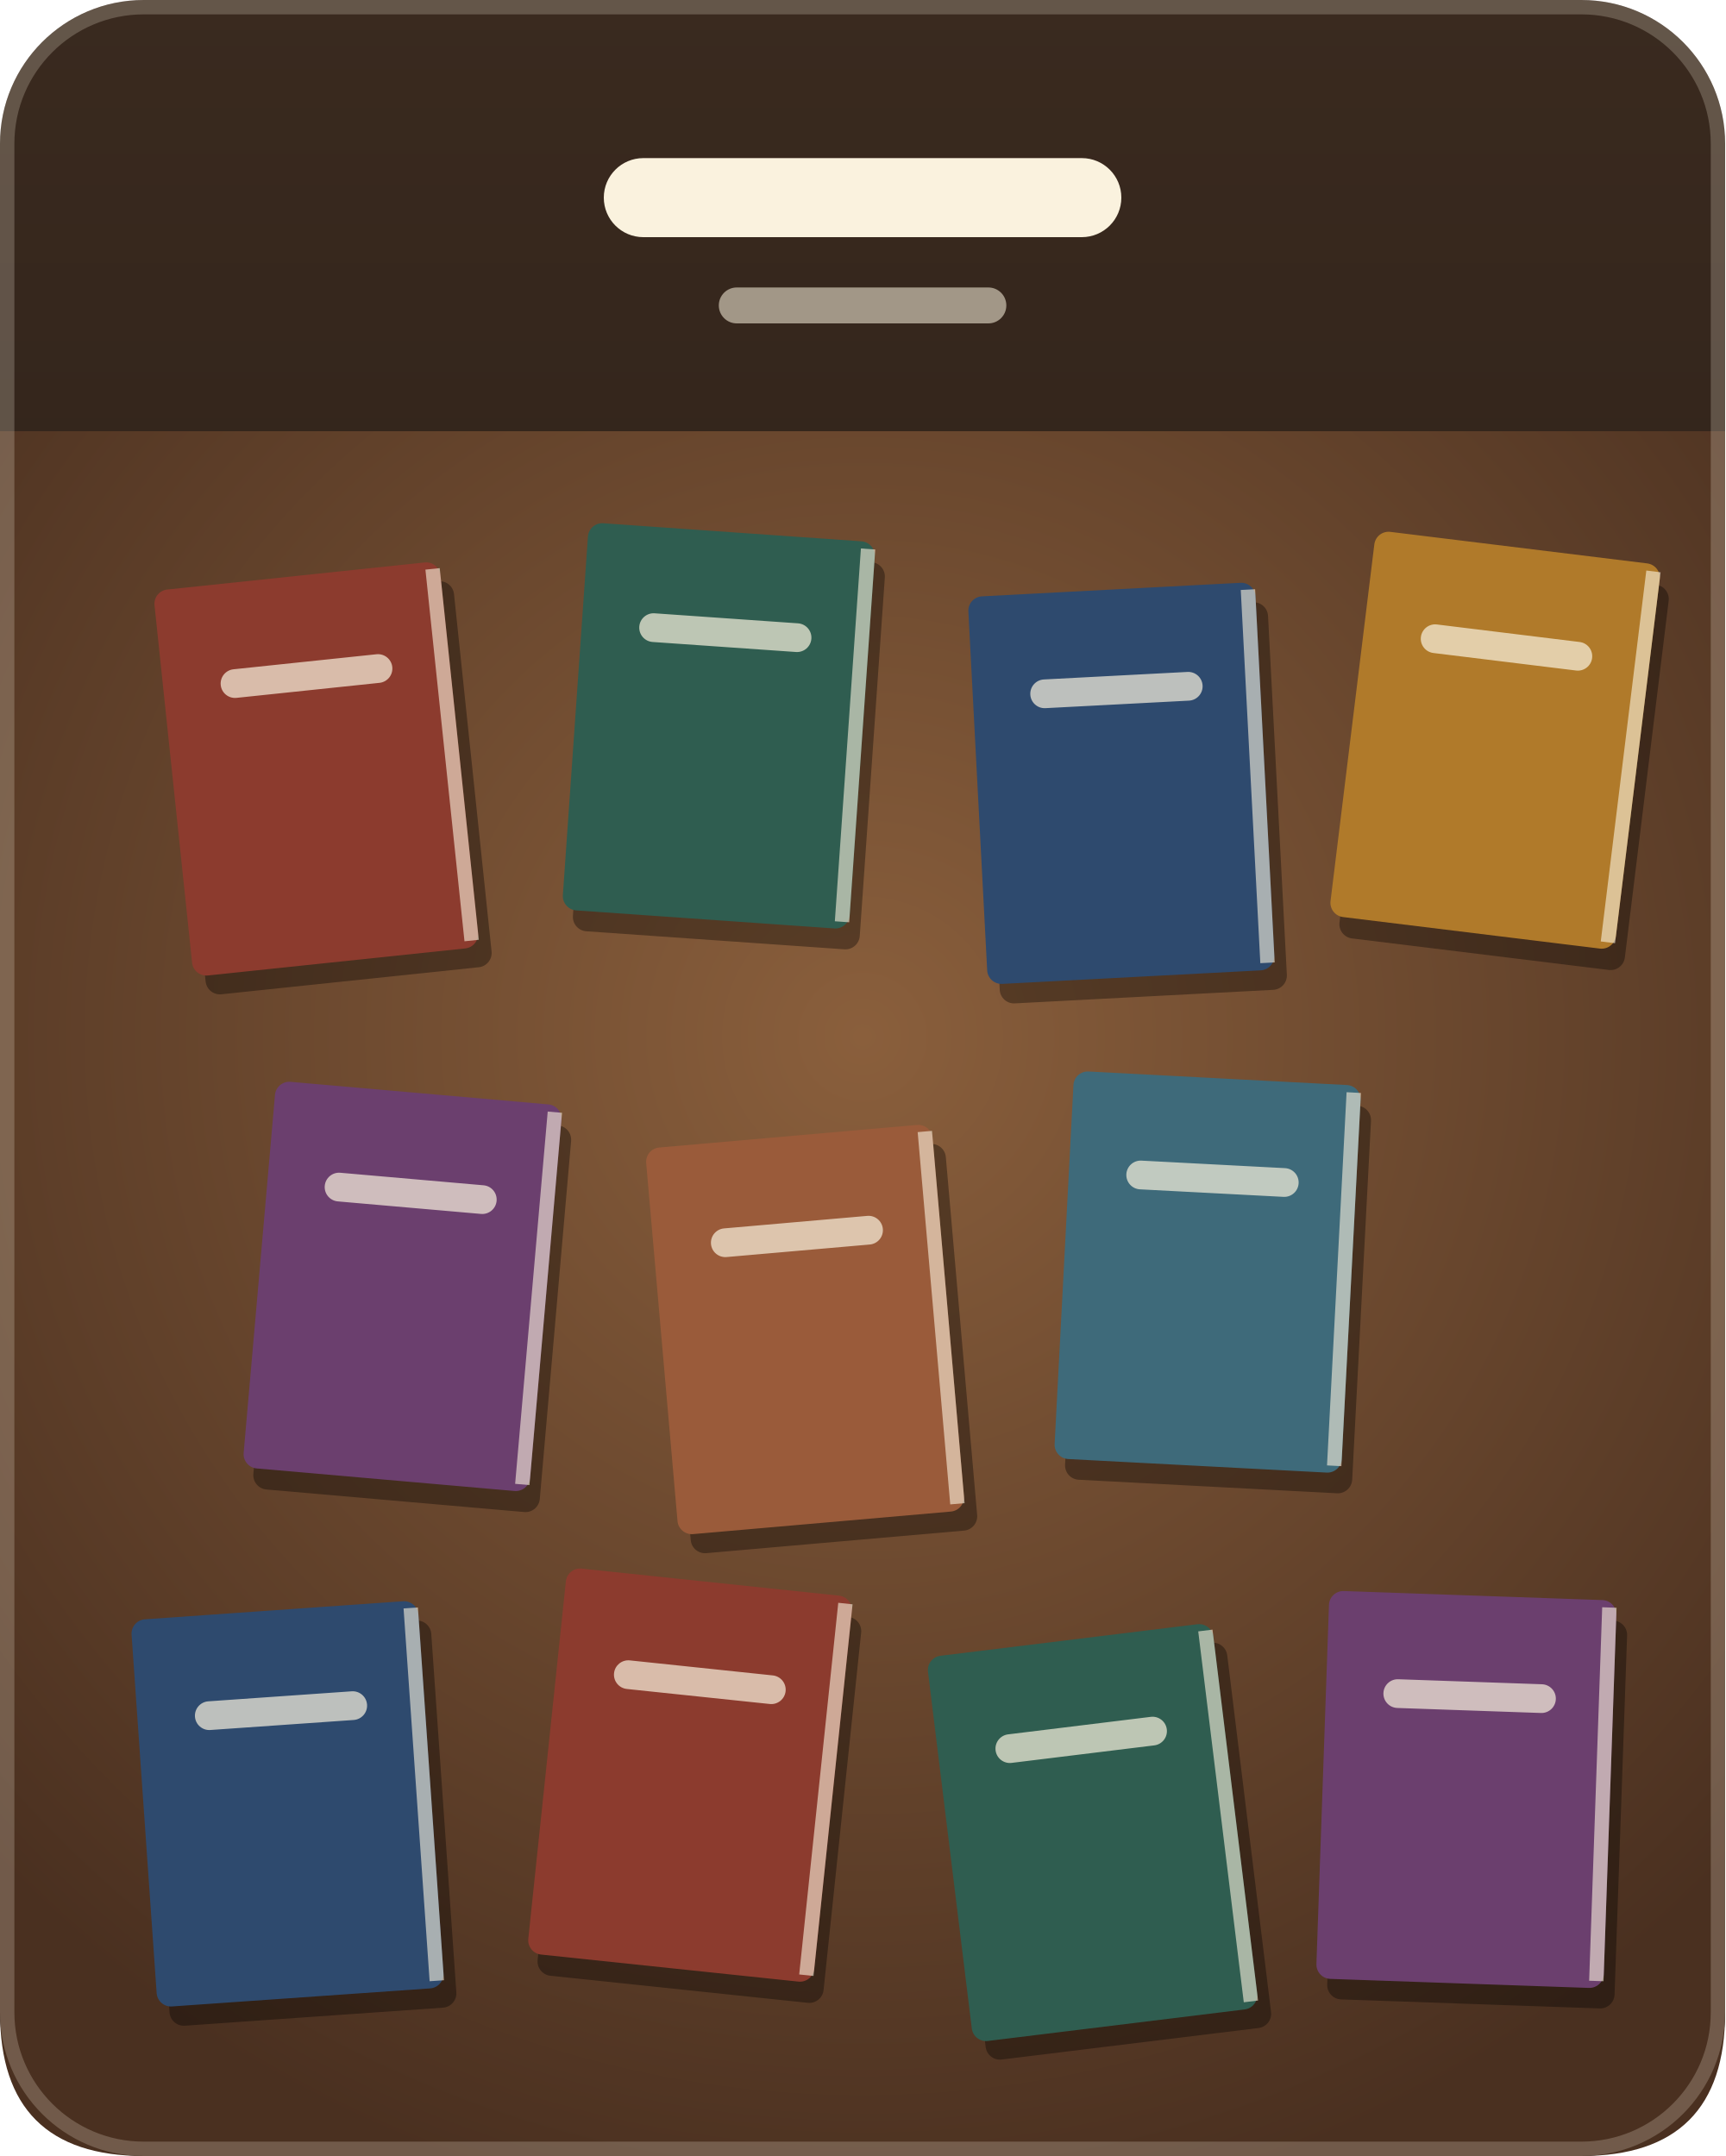
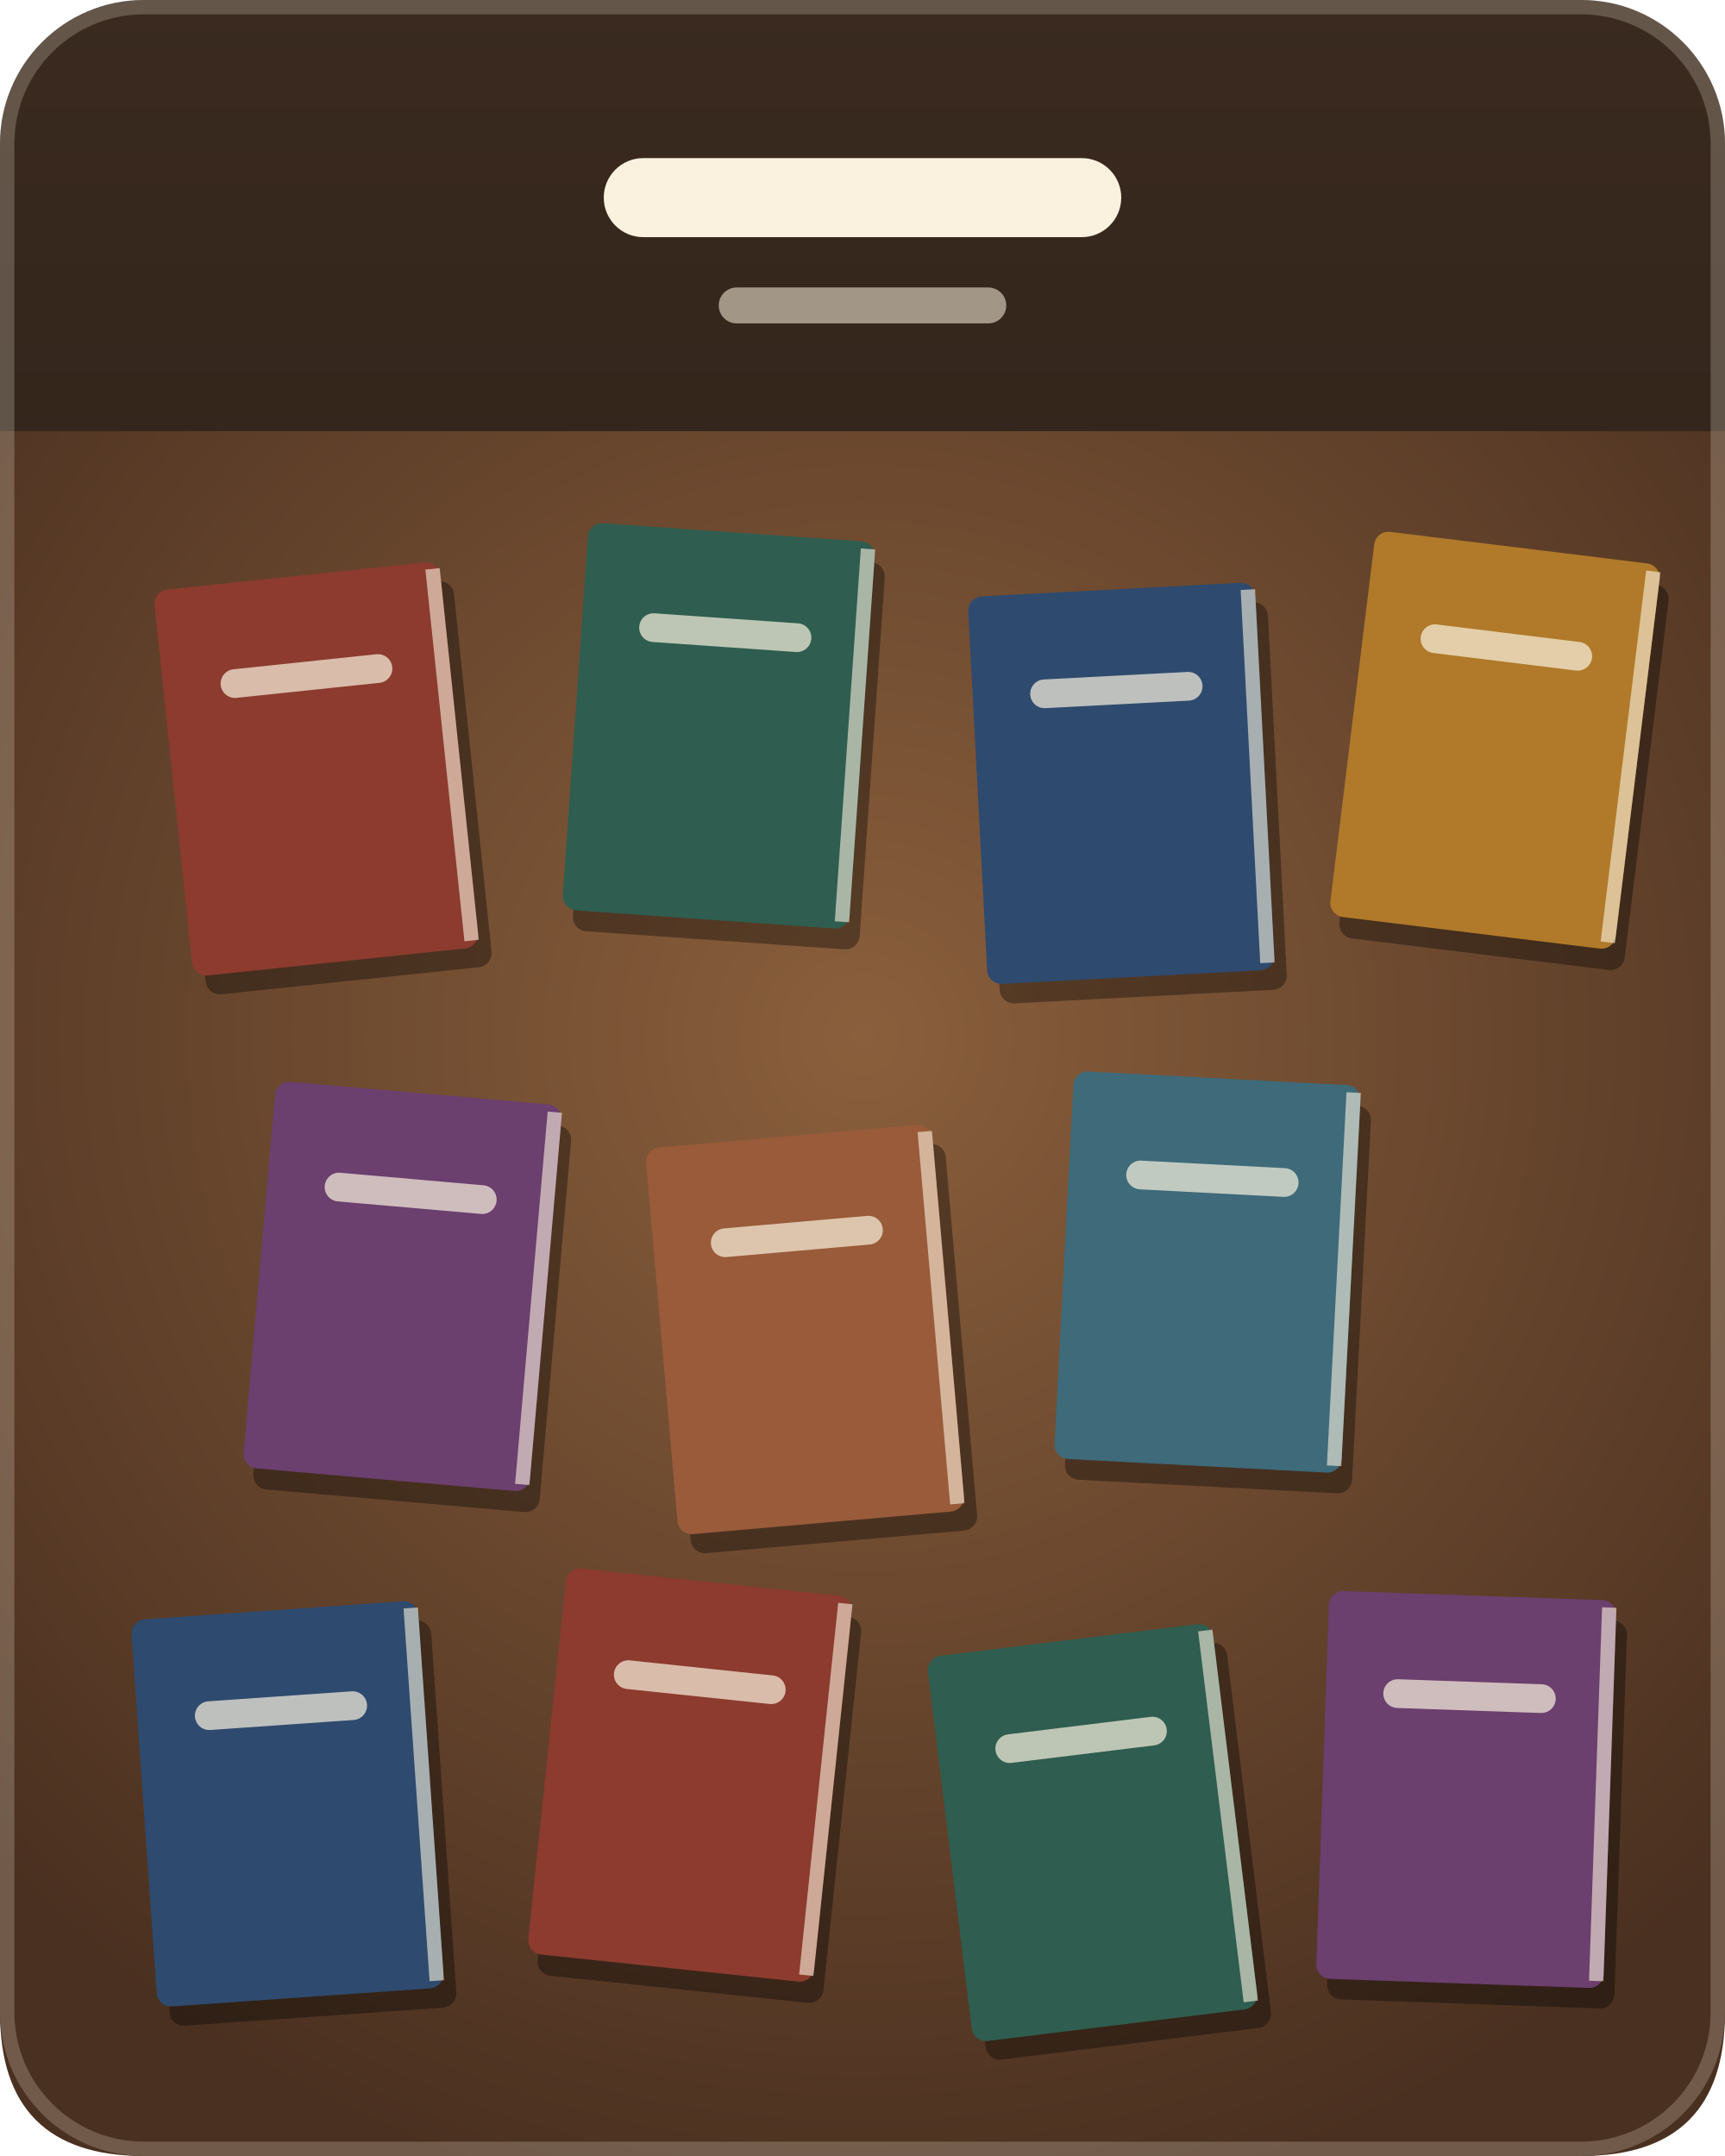
- <svg xmlns="http://www.w3.org/2000/svg" width="120" height="150" viewBox="0 0 120 150">
+ <svg xmlns="http://www.w3.org/2000/svg" width="56" height="70" viewBox="0 0 120 150">
  <defs>
    <linearGradient id="ground" x1="0" y1="0" x2="0" y2="1">
      <stop offset="0" stop-color="#3A2A1F" />
      <stop offset="1" stop-color="#1E1611" />
    </linearGradient>
    <radialGradient id="glow" cx="0.5" cy="0.5" r="0.5">
      <stop offset="0" stop-color="#E9B949" stop-opacity="0.38" />
      <stop offset="1" stop-color="#E9B949" stop-opacity="0" />
    </radialGradient>
    <radialGradient id="lamp" cx="0.5" cy="0.35" r="0.7">
      <stop offset="0" stop-color="#8A5F3C" />
      <stop offset="1" stop-color="#4A3020" />
    </radialGradient>
  </defs>
  <rect x="0" y="0" width="120" height="150" rx="10" fill="url(#ground)" />
  <rect x="42" y="11" width="36" height="5.5" rx="2.75" fill="#FAF2DE" fill-opacity="1" />
  <rect x="50" y="20" width="20" height="2.5" rx="1.25" fill="#FAF2DE" fill-opacity="0.55" />
  <path d="M0 30 H120 V140 Q120 150 110 150 H10 Q0 150 0 140 Z" fill="url(#lamp)" />
  <g transform="rotate(-6 22 53.5)">
    <rect x="12.8" y="41.4" width="20" height="27" rx="1" fill="#000000" fill-opacity="0.35" />
    <rect x="12" y="40" width="20" height="27" rx="1" fill="#8C3B2E" fill-opacity="1" />
    <rect x="31" y="40.5" width="1" height="26" rx="0" fill="#FAF2DE" fill-opacity="0.6" />
    <rect x="16" y="46" width="12" height="2" rx="1" fill="#FAF2DE" fill-opacity="0.7" />
  </g>
  <g transform="rotate(4 50 50.5)">
    <rect x="40.8" y="38.4" width="20" height="27" rx="1" fill="#000000" fill-opacity="0.35" />
    <rect x="40" y="37" width="20" height="27" rx="1" fill="#2F5D50" fill-opacity="1" />
    <rect x="59" y="37.5" width="1" height="26" rx="0" fill="#FAF2DE" fill-opacity="0.6" />
    <rect x="44" y="43" width="12" height="2" rx="1" fill="#FAF2DE" fill-opacity="0.7" />
  </g>
  <g transform="rotate(-3 78 54.5)">
    <rect x="68.8" y="42.4" width="20" height="27" rx="1" fill="#000000" fill-opacity="0.35" />
    <rect x="68" y="41" width="20" height="27" rx="1" fill="#2E4A6E" fill-opacity="1" />
    <rect x="87" y="41.5" width="1" height="26" rx="0" fill="#FAF2DE" fill-opacity="0.6" />
    <rect x="72" y="47" width="12" height="2" rx="1" fill="#FAF2DE" fill-opacity="0.7" />
  </g>
  <g transform="rotate(7 104 51.5)">
    <rect x="94.8" y="39.4" width="20" height="27" rx="1" fill="#000000" fill-opacity="0.35" />
    <rect x="94" y="38" width="20" height="27" rx="1" fill="#B07A2A" fill-opacity="1" />
    <rect x="113" y="38.5" width="1" height="26" rx="0" fill="#FAF2DE" fill-opacity="0.6" />
    <rect x="98" y="44" width="12" height="2" rx="1" fill="#FAF2DE" fill-opacity="0.7" />
  </g>
  <g transform="rotate(5 28 89.5)">
    <rect x="18.8" y="77.4" width="20" height="27" rx="1" fill="#000000" fill-opacity="0.35" />
    <rect x="18" y="76" width="20" height="27" rx="1" fill="#6B3F6E" fill-opacity="1" />
    <rect x="37" y="76.5" width="1" height="26" rx="0" fill="#FAF2DE" fill-opacity="0.6" />
    <rect x="22" y="82" width="12" height="2" rx="1" fill="#FAF2DE" fill-opacity="0.7" />
  </g>
  <g transform="rotate(-5 56 92.5)">
    <rect x="46.8" y="80.4" width="20" height="27" rx="1" fill="#000000" fill-opacity="0.35" />
    <rect x="46" y="79" width="20" height="27" rx="1" fill="#9A5B3A" fill-opacity="1" />
    <rect x="65" y="79.5" width="1" height="26" rx="0" fill="#FAF2DE" fill-opacity="0.6" />
    <rect x="50" y="85" width="12" height="2" rx="1" fill="#FAF2DE" fill-opacity="0.7" />
  </g>
  <g transform="rotate(3 84 88.5)">
    <rect x="74.8" y="76.4" width="20" height="27" rx="1" fill="#000000" fill-opacity="0.35" />
    <rect x="74" y="75" width="20" height="27" rx="1" fill="#3E6A7A" fill-opacity="1" />
    <rect x="93" y="75.5" width="1" height="26" rx="0" fill="#FAF2DE" fill-opacity="0.6" />
    <rect x="78" y="81" width="12" height="2" rx="1" fill="#FAF2DE" fill-opacity="0.7" />
  </g>
  <g transform="rotate(-4 20 125.5)">
    <rect x="10.8" y="113.4" width="20" height="27" rx="1" fill="#000000" fill-opacity="0.35" />
    <rect x="10" y="112" width="20" height="27" rx="1" fill="#2E4A6E" fill-opacity="1" />
    <rect x="29" y="112.5" width="1" height="26" rx="0" fill="#FAF2DE" fill-opacity="0.6" />
    <rect x="14" y="118" width="12" height="2" rx="1" fill="#FAF2DE" fill-opacity="0.7" />
  </g>
  <g transform="rotate(6 48 123.5)">
    <rect x="38.8" y="111.4" width="20" height="27" rx="1" fill="#000000" fill-opacity="0.35" />
    <rect x="38" y="110" width="20" height="27" rx="1" fill="#8C3B2E" fill-opacity="1" />
    <rect x="57" y="110.5" width="1" height="26" rx="0" fill="#FAF2DE" fill-opacity="0.6" />
    <rect x="42" y="116" width="12" height="2" rx="1" fill="#FAF2DE" fill-opacity="0.7" />
  </g>
  <g transform="rotate(-7 76 127.5)">
    <rect x="66.8" y="115.4" width="20" height="27" rx="1" fill="#000000" fill-opacity="0.35" />
    <rect x="66" y="114" width="20" height="27" rx="1" fill="#2F5D50" fill-opacity="1" />
    <rect x="85" y="114.5" width="1" height="26" rx="0" fill="#FAF2DE" fill-opacity="0.6" />
    <rect x="70" y="120" width="12" height="2" rx="1" fill="#FAF2DE" fill-opacity="0.7" />
  </g>
  <g transform="rotate(2 102 124.5)">
    <rect x="92.8" y="112.4" width="20" height="27" rx="1" fill="#000000" fill-opacity="0.35" />
    <rect x="92" y="111" width="20" height="27" rx="1" fill="#6B3F6E" fill-opacity="1" />
    <rect x="111" y="111.5" width="1" height="26" rx="0" fill="#FAF2DE" fill-opacity="0.6" />
    <rect x="96" y="117" width="12" height="2" rx="1" fill="#FAF2DE" fill-opacity="0.7" />
  </g>
  <rect x="0.5" y="0.5" width="119" height="149" rx="9.5" fill="none" stroke="#FAF2DE" stroke-opacity="0.22" />
</svg>
